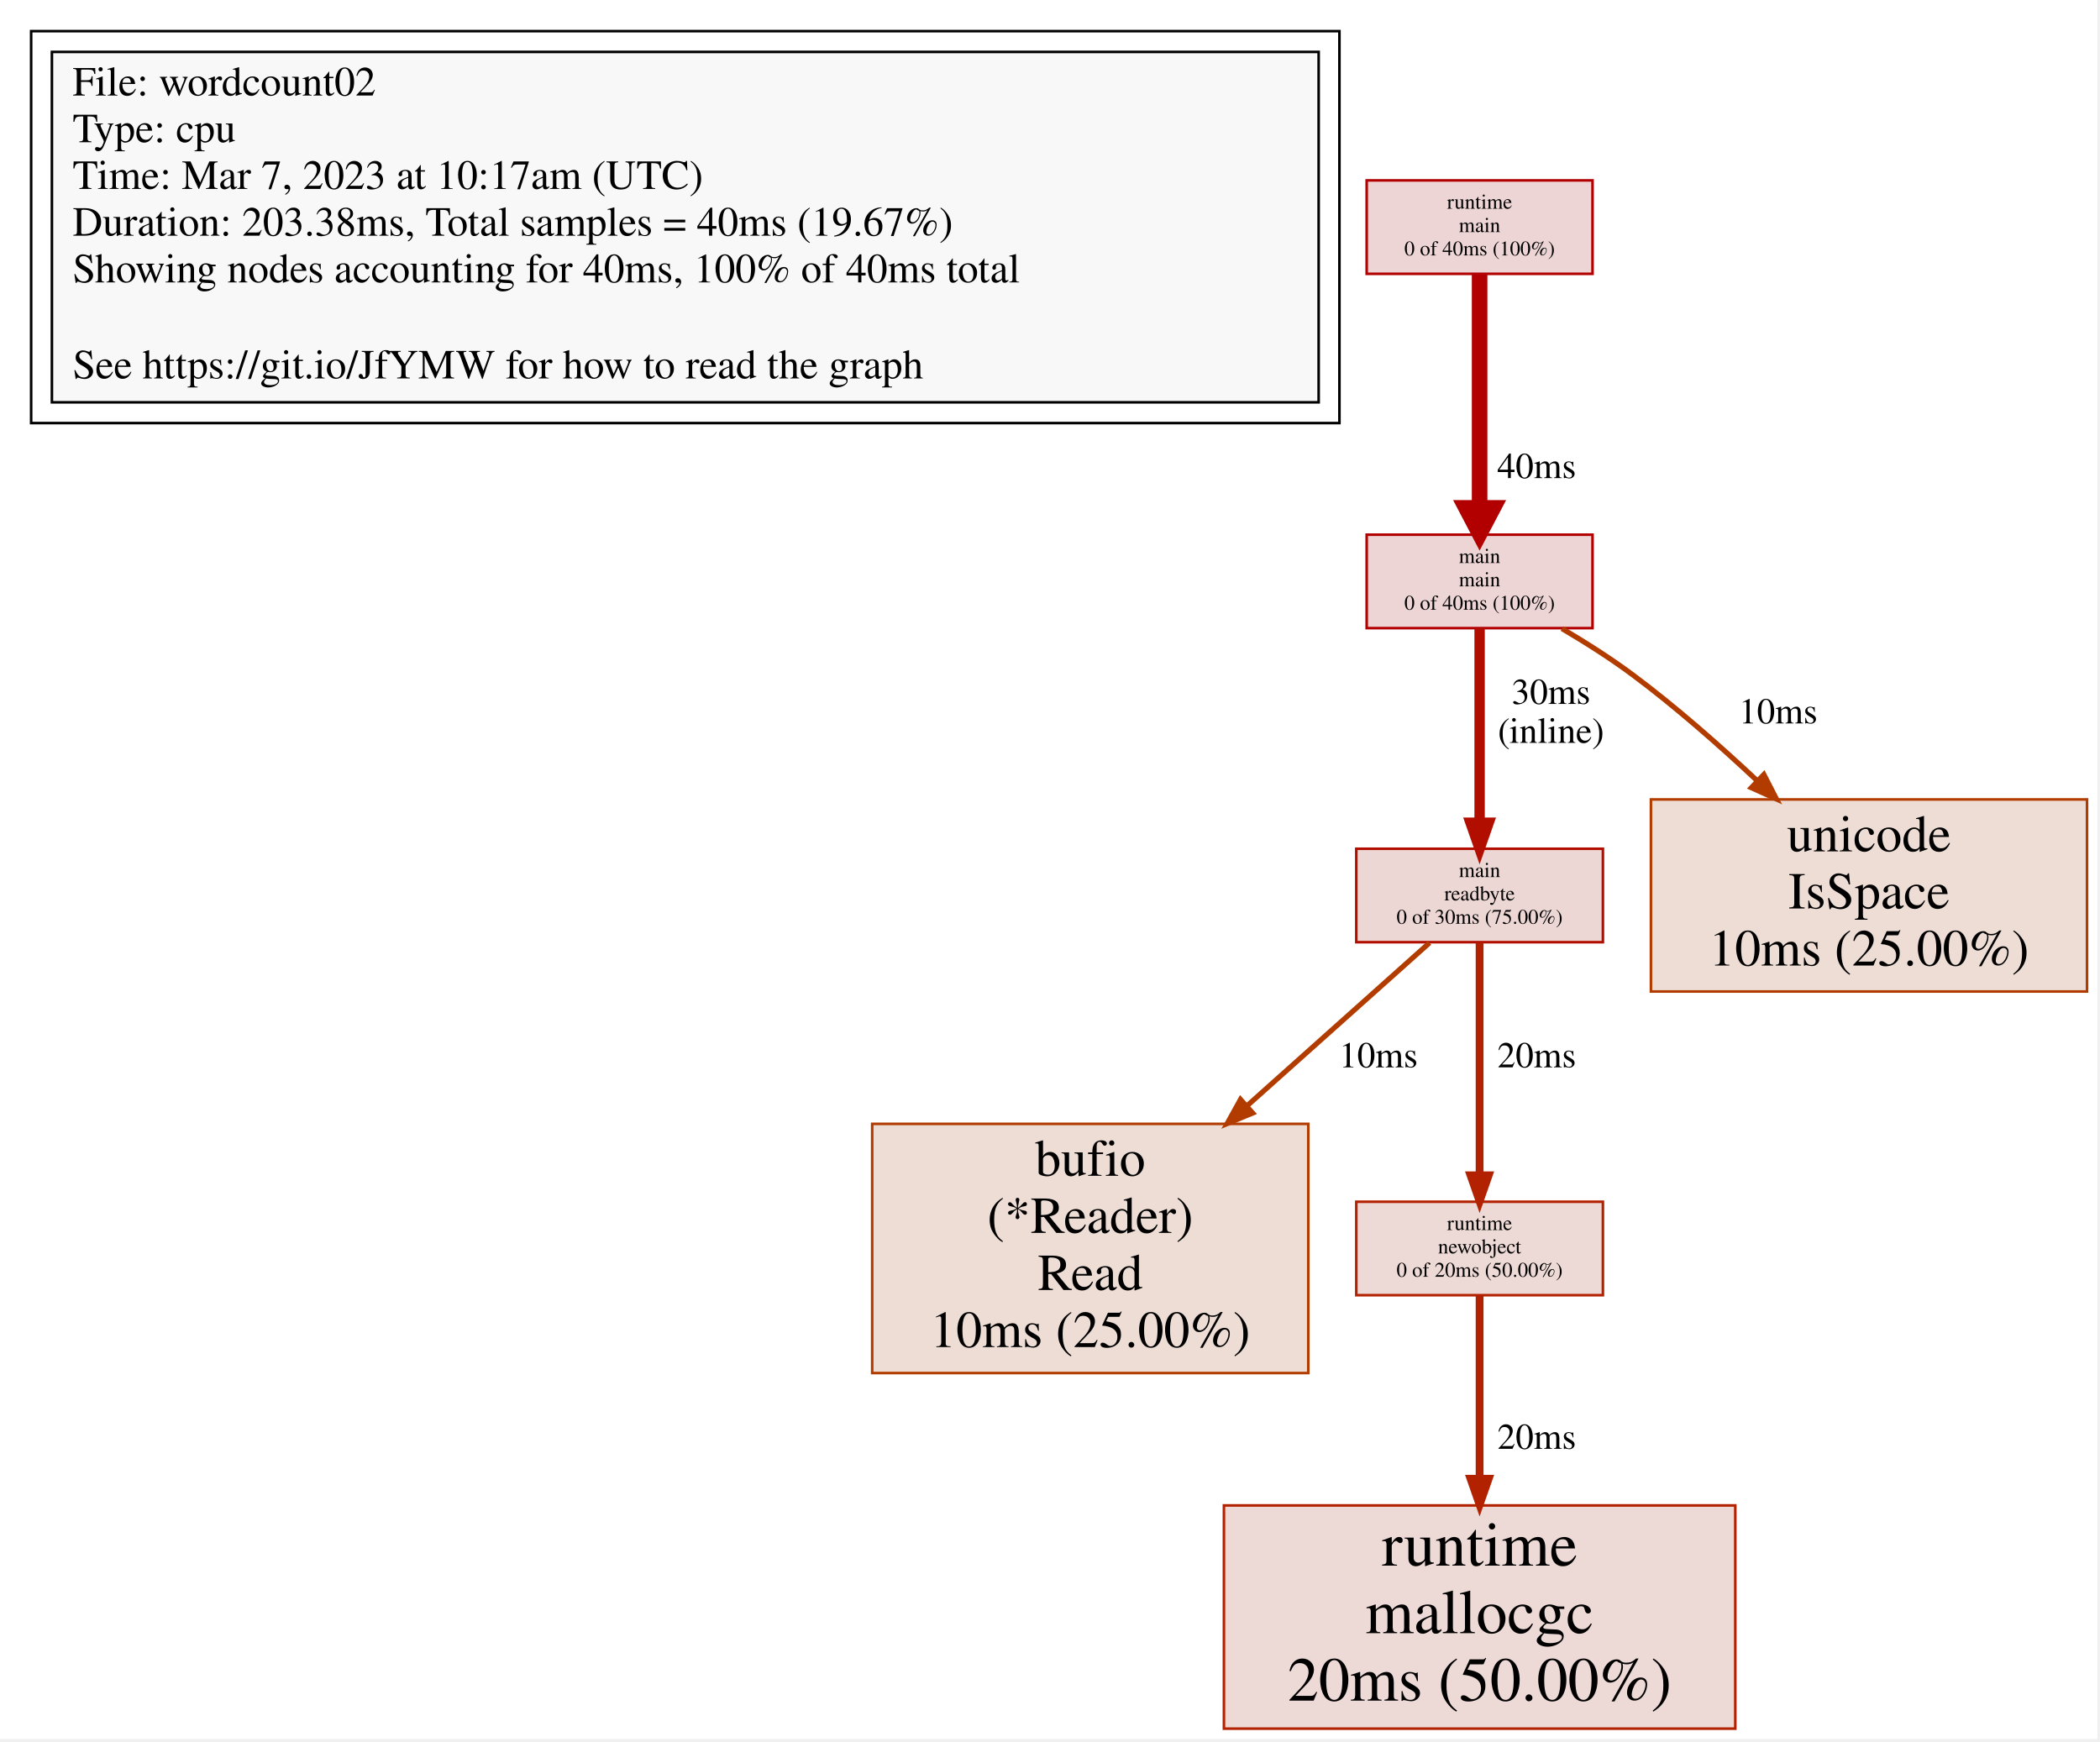
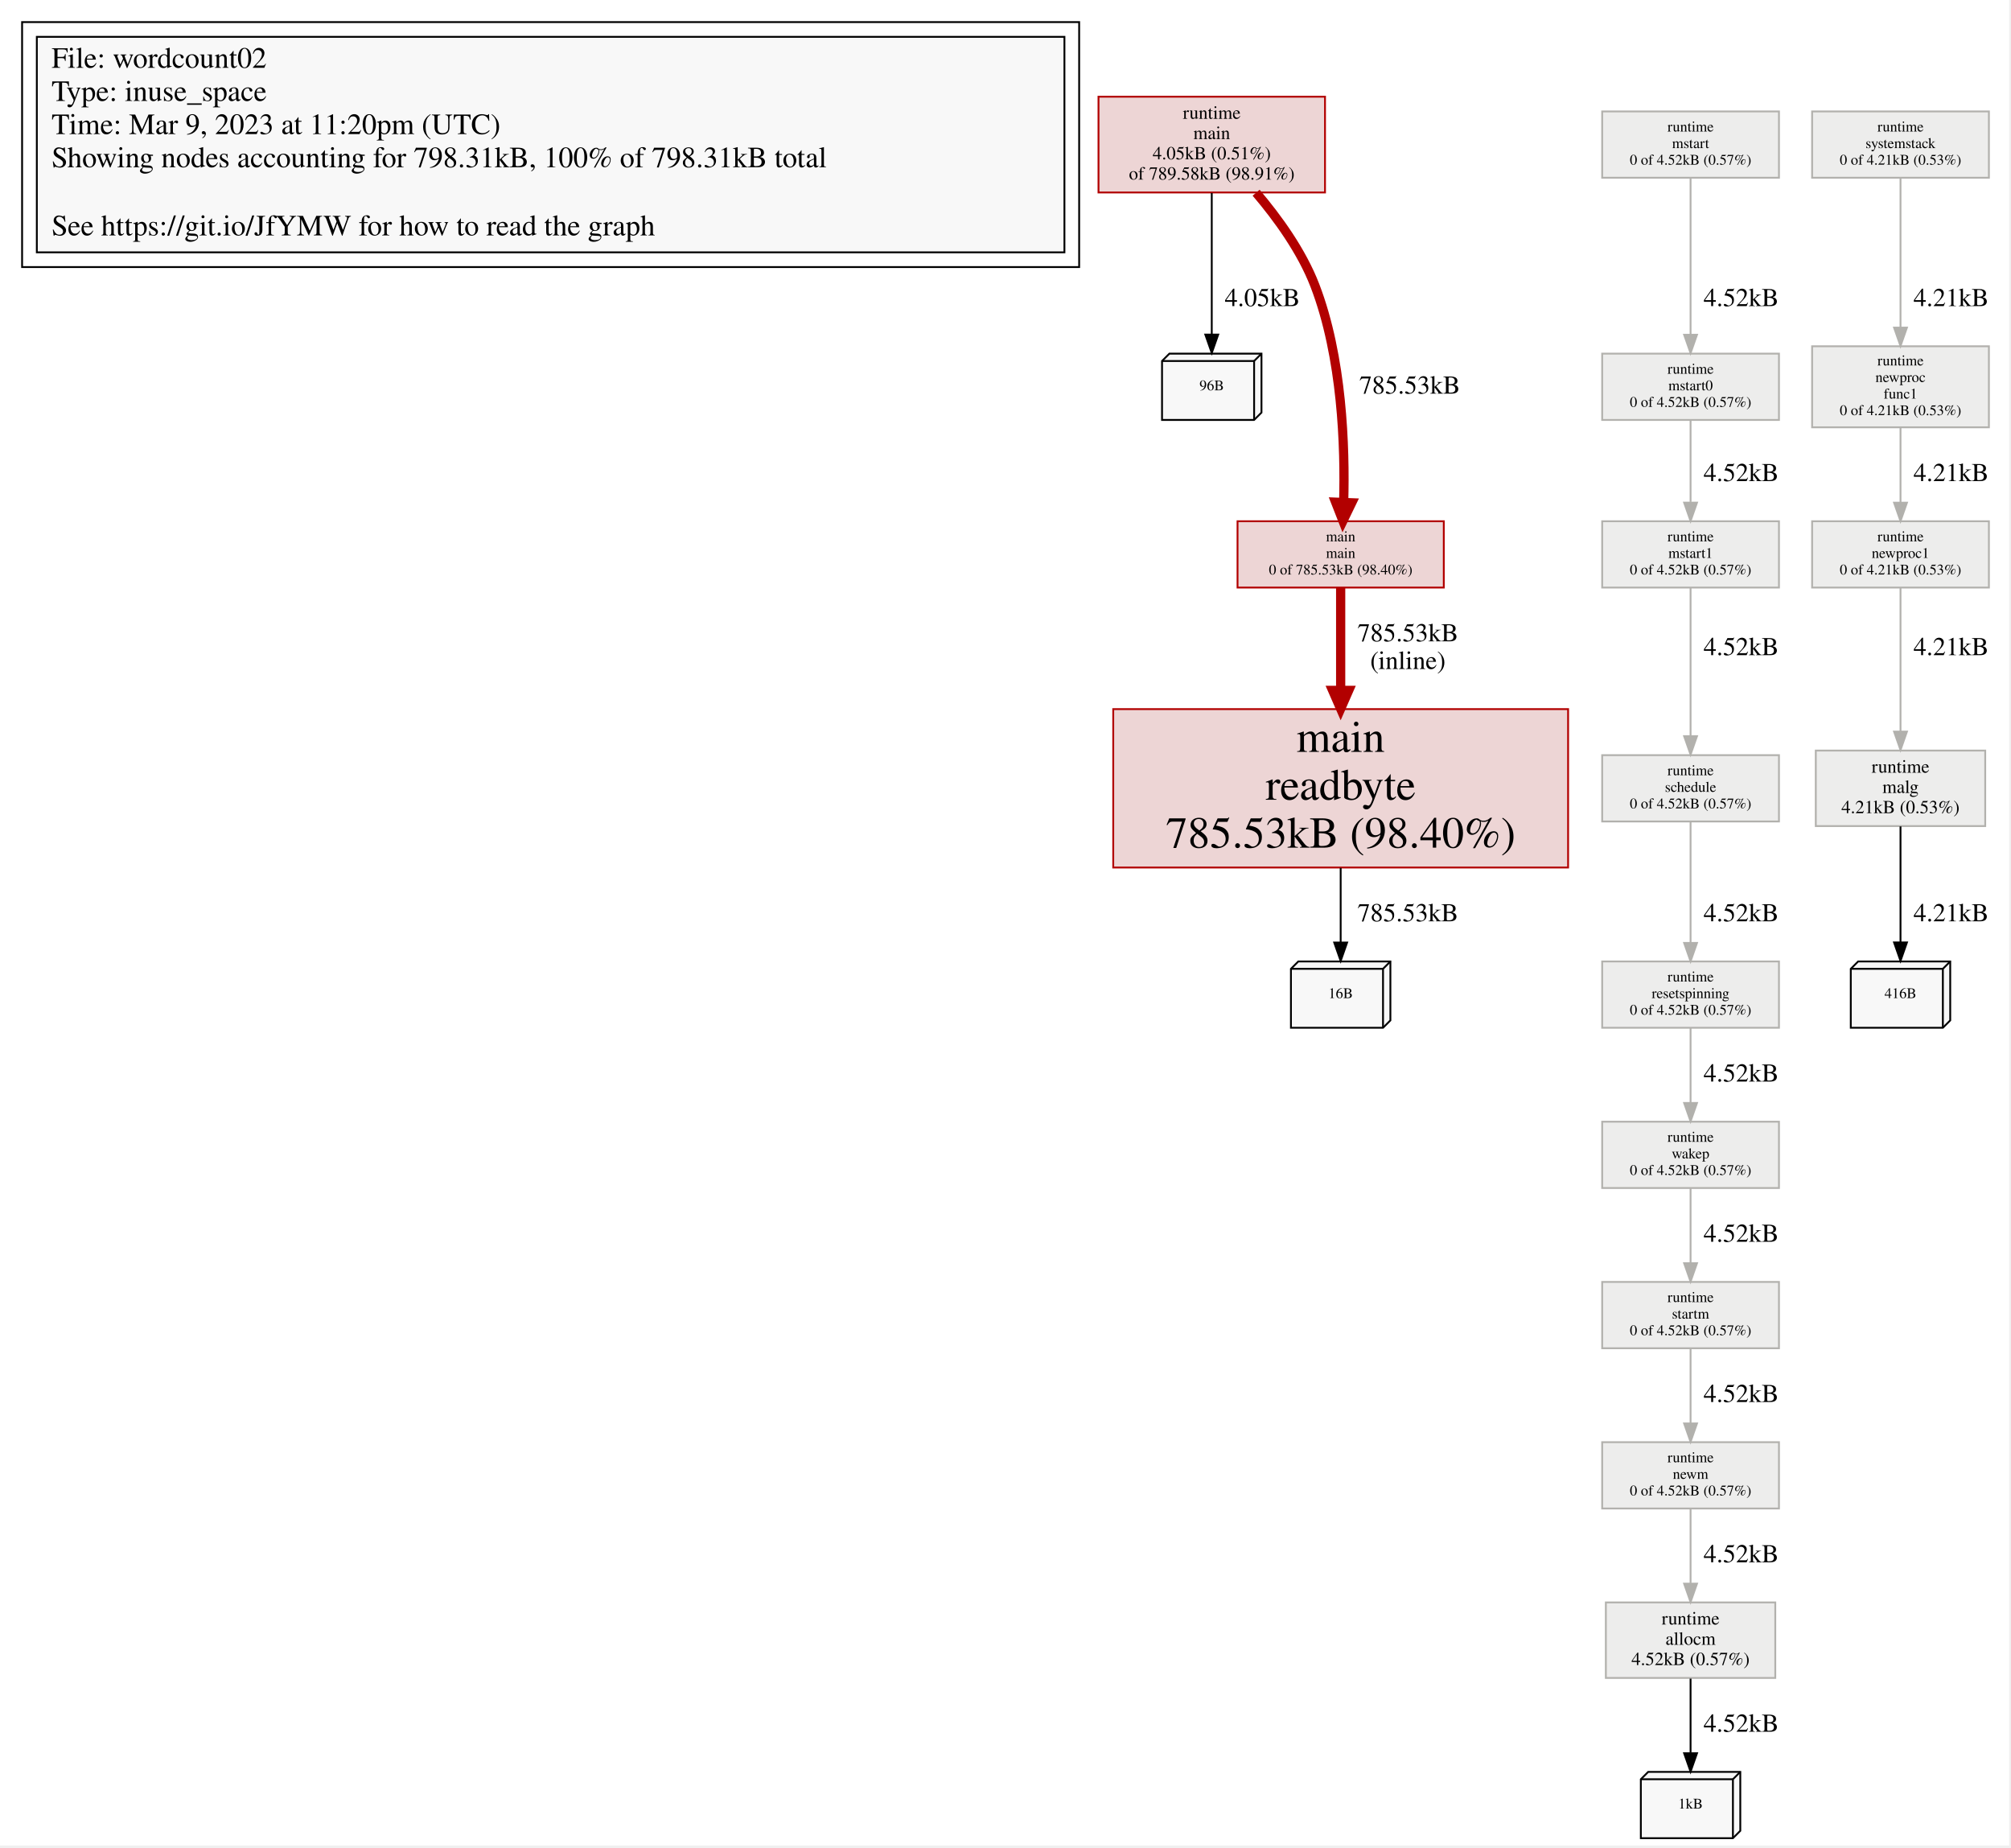
<svg xmlns="http://www.w3.org/2000/svg" xmlns:xlink="http://www.w3.org/1999/xlink" width="100%" height="100%">
  <g id="viewport" transform="scale(0.5,0.5) translate(0,0)">
-     <g id="graph0" class="graph" transform="scale(1 1) rotate(0) translate(4 666)">
-       <polygon fill="white" stroke="transparent" points="-4,4 -4,-666 804,-666 804,4 -4,4" />
+     <g id="graph0" class="graph" transform="scale(1 1) rotate(0) translate(4 998)">
+       <polygon fill="white" stroke="transparent" points="-4,4 -4,-998 1087,-998 1087,4 -4,4" />
      <g id="clust1" class="cluster">
-         <polygon fill="none" stroke="black" points="8,-503 8,-654 512,-654 512,-503 8,-503" />
+         <polygon fill="none" stroke="black" points="8,-853 8,-986 582,-986 582,-853 8,-853" />
      </g>
      <g id="node1" class="node">
        <g id="a_node1">
          <a xlink:title="wordcount02">
-             <polygon fill="#f8f8f8" stroke="black" points="504,-646 16,-646 16,-511 504,-511 504,-646" />
-             <text text-anchor="start" x="24" y="-629.2" font-family="Times,serif" font-size="16.00">File: wordcount02</text>
-             <text text-anchor="start" x="24" y="-611.2" font-family="Times,serif" font-size="16.00">Type: cpu</text>
-             <text text-anchor="start" x="24" y="-593.2" font-family="Times,serif" font-size="16.00">Time: Mar 7, 2023 at 10:17am (UTC)</text>
-             <text text-anchor="start" x="24" y="-575.2" font-family="Times,serif" font-size="16.00">Duration: 203.38ms, Total samples = 40ms (19.67%)</text>
-             <text text-anchor="start" x="24" y="-557.2" font-family="Times,serif" font-size="16.00">Showing nodes accounting for 40ms, 100% of 40ms total</text>
-             <text text-anchor="start" x="24" y="-520.2" font-family="Times,serif" font-size="16.00">See https://git.io/JfYMW for how to read the graph</text>
+             <polygon fill="#f8f8f8" stroke="black" points="574,-978 16,-978 16,-861 574,-861 574,-978" />
+             <text text-anchor="start" x="24" y="-961.2" font-family="Times,serif" font-size="16.00">File: wordcount02</text>
+             <text text-anchor="start" x="24" y="-943.2" font-family="Times,serif" font-size="16.00">Type: inuse_space</text>
+             <text text-anchor="start" x="24" y="-925.2" font-family="Times,serif" font-size="16.00">Time: Mar 9, 2023 at 11:20pm (UTC)</text>
+             <text text-anchor="start" x="24" y="-907.2" font-family="Times,serif" font-size="16.00">Showing nodes accounting for 798.31kB, 100% of 798.31kB total</text>
+             <text text-anchor="start" x="24" y="-870.2" font-family="Times,serif" font-size="16.00">See https://git.io/JfYMW for how to read the graph</text>
          </a>
        </g>
      </g>
      <g id="node1" class="node">
        <g id="a_node1">
-           <a xlink:title="runtime.main (40ms)">
-             <polygon fill="#edd5d5" stroke="#b20000" points="609.5,-596.5 522.5,-596.5 522.5,-560.5 609.5,-560.5 609.5,-596.5" />
-             <text text-anchor="middle" x="566" y="-585.6" font-family="Times,serif" font-size="8.00">runtime</text>
-             <text text-anchor="middle" x="566" y="-576.6" font-family="Times,serif" font-size="8.00">main</text>
-             <text text-anchor="middle" x="566" y="-567.6" font-family="Times,serif" font-size="8.00">0 of 40ms (100%)</text>
+           <a xlink:title="main.readbyte (785.53kB)">
+             <polygon fill="#edd5d5" stroke="#b20000" points="847.5,-613 600.5,-613 600.5,-527 847.5,-527 847.5,-613" />
+             <text text-anchor="middle" x="724" y="-589.8" font-family="Times,serif" font-size="24.00">main</text>
+             <text text-anchor="middle" x="724" y="-563.8" font-family="Times,serif" font-size="24.00">readbyte</text>
+             <text text-anchor="middle" x="724" y="-537.8" font-family="Times,serif" font-size="24.00">785.53kB (98.40%)</text>
+           </a>
+         </g>
+       </g>
+       <g id="NN1_0" class="node">
+         <g id="a_NN1_0">
+           <a xlink:title="785.53kB">
+             <polygon fill="#f8f8f8" stroke="black" points="751,-476 701,-476 697,-472 697,-440 747,-440 751,-444 751,-476" />
+             <polyline fill="none" stroke="black" points="747,-472 697,-472 " />
+             <polyline fill="none" stroke="black" points="747,-472 747,-440 " />
+             <polyline fill="none" stroke="black" points="747,-472 751,-476 " />
+             <text text-anchor="middle" x="724" y="-456.1" font-family="Times,serif" font-size="8.00">16B</text>
+           </a>
+         </g>
+       </g>
+       <g id="edge1" class="edge">
+         <g id="a_edge1">
+           <a xlink:title="785.53kB">
+             <path fill="none" stroke="black" d="M724,-526.79C724,-513.2 724,-498.5 724,-486.28" />
+             <polygon fill="black" stroke="black" points="727.5,-486.27 724,-476.27 720.5,-486.27 727.5,-486.27" />
+           </a>
+         </g>
+         <g id="a_edge1-label">
+           <a xlink:title="785.53kB">
+             <text text-anchor="middle" x="760.5" y="-497.8" font-family="Times,serif" font-size="14.00"> 785.53kB</text>
+           </a>
+         </g>
+       </g>
+       <g id="node2" class="node">
+         <g id="a_node2">
+           <a xlink:title="runtime.main (789.58kB)">
+             <polygon fill="#edd5d5" stroke="#b20000" points="715.5,-945.5 592.5,-945.5 592.5,-893.5 715.5,-893.5 715.5,-945.5" />
+             <text text-anchor="middle" x="654" y="-933.5" font-family="Times,serif" font-size="10.00">runtime</text>
+             <text text-anchor="middle" x="654" y="-922.5" font-family="Times,serif" font-size="10.00">main</text>
+             <text text-anchor="middle" x="654" y="-911.5" font-family="Times,serif" font-size="10.00">4.05kB (0.51%)</text>
+             <text text-anchor="middle" x="654" y="-900.5" font-family="Times,serif" font-size="10.00">of 789.58kB (98.91%)</text>
+           </a>
+         </g>
+       </g>
+       <g id="NN2_0" class="node">
+         <g id="a_NN2_0">
+           <a xlink:title="4.05kB">
+             <polygon fill="#f8f8f8" stroke="black" points="681,-806 631,-806 627,-802 627,-770 677,-770 681,-774 681,-806" />
+             <polyline fill="none" stroke="black" points="677,-802 627,-802 " />
+             <polyline fill="none" stroke="black" points="677,-802 677,-770 " />
+             <polyline fill="none" stroke="black" points="677,-802 681,-806 " />
+             <text text-anchor="middle" x="654" y="-786.1" font-family="Times,serif" font-size="8.00">96B</text>
+           </a>
+         </g>
+       </g>
+       <g id="edge2" class="edge">
+         <g id="a_edge2">
+           <a xlink:title="4.05kB">
+             <path fill="none" stroke="black" d="M654,-893.22C654,-871.11 654,-839.06 654,-816.36" />
+             <polygon fill="black" stroke="black" points="657.5,-816.35 654,-806.35 650.5,-816.35 657.5,-816.35" />
+           </a>
+         </g>
+         <g id="a_edge2-label">
+           <a xlink:title="4.05kB">
+             <text text-anchor="middle" x="681.5" y="-831.8" font-family="Times,serif" font-size="14.00"> 4.05kB</text>
+           </a>
+         </g>
+       </g>
+       <g id="node7" class="node">
+         <g id="a_node7">
+           <a xlink:title="main.main (785.53kB)">
+             <polygon fill="#edd5d5" stroke="#b20000" points="780,-715 668,-715 668,-679 780,-679 780,-715" />
+             <text text-anchor="middle" x="724" y="-704.1" font-family="Times,serif" font-size="8.00">main</text>
+             <text text-anchor="middle" x="724" y="-695.1" font-family="Times,serif" font-size="8.00">main</text>
+             <text text-anchor="middle" x="724" y="-686.1" font-family="Times,serif" font-size="8.00">0 of 785.53kB (98.40%)</text>
+           </a>
+         </g>
+       </g>
+       <g id="edge6" class="edge">
+         <g id="a_edge6">
+           <a xlink:title="runtime.main -&gt; main.main (785.53kB)">
+             <path fill="none" stroke="#b20000" stroke-width="5" d="M678.09,-893.37C689.8,-879.6 702.85,-861.58 710,-843 724.96,-804.11 726.46,-755.21 725.63,-725.3" />
+             <polygon fill="#b20000" stroke="#b20000" stroke-width="5" points="730,-725.02 725.24,-715.2 721.26,-725.36 730,-725.02" />
+           </a>
+         </g>
+         <g id="a_edge6-label">
+           <a xlink:title="runtime.main -&gt; main.main (785.53kB)">
+             <text text-anchor="middle" x="761.5" y="-784.3" font-family="Times,serif" font-size="14.00"> 785.53kB</text>
          </a>
        </g>
      </g>
      <g id="node3" class="node">
        <g id="a_node3">
-           <a xlink:title="main.main (40ms)">
-             <polygon fill="#edd5d5" stroke="#b20000" points="609.5,-460 522.5,-460 522.5,-424 609.5,-424 609.5,-460" />
-             <text text-anchor="middle" x="566" y="-449.1" font-family="Times,serif" font-size="8.00">main</text>
-             <text text-anchor="middle" x="566" y="-440.1" font-family="Times,serif" font-size="8.00">main</text>
-             <text text-anchor="middle" x="566" y="-431.1" font-family="Times,serif" font-size="8.00">0 of 40ms (100%)</text>
-           </a>
-         </g>
-       </g>
-       <g id="edge1" class="edge">
-         <g id="a_edge1">
-           <a xlink:title="runtime.main -&gt; main.main (40ms)">
-             <path fill="none" stroke="#b20000" stroke-width="6" d="M566,-560.47C566,-537.85 566,-497.64 566,-470.64" />
-             <polygon fill="#b20000" stroke="#b20000" stroke-width="6" points="571.25,-470.32 566,-460.32 560.75,-470.32 571.25,-470.32" />
-           </a>
-         </g>
-         <g id="a_edge1-label">
-           <a xlink:title="runtime.main -&gt; main.main (40ms)">
-             <text text-anchor="middle" x="588" y="-481.8" font-family="Times,serif" font-size="14.00"> 40ms</text>
-           </a>
-         </g>
-       </g>
-       <g id="node2" class="node">
-         <g id="a_node2">
-           <a xlink:title="runtime.mallocgc (20ms)">
-             <polygon fill="#edd9d5" stroke="#b22100" points="664.5,-86 467.5,-86 467.5,0 664.5,0 664.5,-86" />
-             <text text-anchor="middle" x="566" y="-62.8" font-family="Times,serif" font-size="24.00">runtime</text>
-             <text text-anchor="middle" x="566" y="-36.8" font-family="Times,serif" font-size="24.00">mallocgc</text>
-             <text text-anchor="middle" x="566" y="-10.8" font-family="Times,serif" font-size="24.00">20ms (50.00%)</text>
+           <a xlink:title="runtime.allocm (4.52kB)">
+             <polygon fill="#ededec" stroke="#b2b1ad" points="960,-128 868,-128 868,-87 960,-87 960,-128" />
+             <text text-anchor="middle" x="914" y="-116" font-family="Times,serif" font-size="10.00">runtime</text>
+             <text text-anchor="middle" x="914" y="-105" font-family="Times,serif" font-size="10.00">allocm</text>
+             <text text-anchor="middle" x="914" y="-94" font-family="Times,serif" font-size="10.00">4.52kB (0.57%)</text>
+           </a>
+         </g>
+       </g>
+       <g id="NN3_0" class="node">
+         <g id="a_NN3_0">
+           <a xlink:title="4.52kB">
+             <polygon fill="#f8f8f8" stroke="black" points="941,-36 891,-36 887,-32 887,0 937,0 941,-4 941,-36" />
+             <polyline fill="none" stroke="black" points="937,-32 887,-32 " />
+             <polyline fill="none" stroke="black" points="937,-32 937,0 " />
+             <polyline fill="none" stroke="black" points="937,-32 941,-36 " />
+             <text text-anchor="middle" x="914" y="-16.1" font-family="Times,serif" font-size="8.00">1kB</text>
+           </a>
+         </g>
+       </g>
+       <g id="edge3" class="edge">
+         <g id="a_edge3">
+           <a xlink:title="4.52kB">
+             <path fill="none" stroke="black" d="M914,-86.64C914,-74.75 914,-59.45 914,-46.41" />
+             <polygon fill="black" stroke="black" points="917.5,-46.12 914,-36.12 910.5,-46.12 917.5,-46.12" />
+           </a>
+         </g>
+         <g id="a_edge3-label">
+           <a xlink:title="4.52kB">
+             <text text-anchor="middle" x="941.5" y="-57.8" font-family="Times,serif" font-size="14.00"> 4.52kB</text>
          </a>
        </g>
      </g>
      <g id="node4" class="node">
        <g id="a_node4">
-           <a xlink:title="main.readbyte (30ms)">
-             <polygon fill="#edd7d5" stroke="#b20e00" points="613.5,-339 518.5,-339 518.5,-303 613.5,-303 613.5,-339" />
-             <text text-anchor="middle" x="566" y="-328.1" font-family="Times,serif" font-size="8.00">main</text>
-             <text text-anchor="middle" x="566" y="-319.1" font-family="Times,serif" font-size="8.00">readbyte</text>
-             <text text-anchor="middle" x="566" y="-310.1" font-family="Times,serif" font-size="8.00">0 of 30ms (75.00%)</text>
-           </a>
-         </g>
-       </g>
-       <g id="edge2" class="edge">
-         <g id="a_edge2">
-           <a xlink:title="main.main -&gt; main.readbyte (30ms)">
-             <path fill="none" stroke="#b20e00" stroke-width="4" d="M566,-423.95C566,-404.42 566,-372.16 566,-349.16" />
-             <polygon fill="#b20e00" stroke="#b20e00" stroke-width="4" points="569.5,-349.02 566,-339.02 562.5,-349.02 569.5,-349.02" />
-           </a>
-         </g>
-         <g id="a_edge2-label">
-           <a xlink:title="main.main -&gt; main.readbyte (30ms)">
-             <text text-anchor="middle" x="593.5" y="-394.8" font-family="Times,serif" font-size="14.00"> 30ms</text>
-             <text text-anchor="middle" x="593.5" y="-379.8" font-family="Times,serif" font-size="14.00"> (inline)</text>
+           <a xlink:title="runtime.malg (4.21kB)">
+             <polygon fill="#ededec" stroke="#b2b1ad" points="1074,-590.5 982,-590.5 982,-549.5 1074,-549.5 1074,-590.5" />
+             <text text-anchor="middle" x="1028" y="-578.5" font-family="Times,serif" font-size="10.00">runtime</text>
+             <text text-anchor="middle" x="1028" y="-567.5" font-family="Times,serif" font-size="10.00">malg</text>
+             <text text-anchor="middle" x="1028" y="-556.5" font-family="Times,serif" font-size="10.00">4.21kB (0.53%)</text>
+           </a>
+         </g>
+       </g>
+       <g id="NN4_0" class="node">
+         <g id="a_NN4_0">
+           <a xlink:title="4.21kB">
+             <polygon fill="#f8f8f8" stroke="black" points="1055,-476 1005,-476 1001,-472 1001,-440 1051,-440 1055,-444 1055,-476" />
+             <polyline fill="none" stroke="black" points="1051,-472 1001,-472 " />
+             <polyline fill="none" stroke="black" points="1051,-472 1051,-440 " />
+             <polyline fill="none" stroke="black" points="1051,-472 1055,-476 " />
+             <text text-anchor="middle" x="1028" y="-456.1" font-family="Times,serif" font-size="8.00">416B</text>
+           </a>
+         </g>
+       </g>
+       <g id="edge4" class="edge">
+         <g id="a_edge4">
+           <a xlink:title="4.21kB">
+             <path fill="none" stroke="black" d="M1028,-549.33C1028,-531.81 1028,-506 1028,-486.45" />
+             <polygon fill="black" stroke="black" points="1031.5,-486.32 1028,-476.32 1024.5,-486.32 1031.5,-486.32" />
+           </a>
+         </g>
+         <g id="a_edge4-label">
+           <a xlink:title="4.21kB">
+             <text text-anchor="middle" x="1055.5" y="-497.8" font-family="Times,serif" font-size="14.00"> 4.21kB</text>
+           </a>
+         </g>
+       </g>
+       <g id="node5" class="node">
+         <g id="a_node5">
+           <a xlink:title="runtime.mstart (4.52kB)">
+             <polygon fill="#ededec" stroke="#b2b1ad" points="962,-937.5 866,-937.5 866,-901.5 962,-901.5 962,-937.5" />
+             <text text-anchor="middle" x="914" y="-926.6" font-family="Times,serif" font-size="8.00">runtime</text>
+             <text text-anchor="middle" x="914" y="-917.6" font-family="Times,serif" font-size="8.00">mstart</text>
+             <text text-anchor="middle" x="914" y="-908.6" font-family="Times,serif" font-size="8.00">0 of 4.52kB (0.57%)</text>
+           </a>
+         </g>
+       </g>
+       <g id="node8" class="node">
+         <g id="a_node8">
+           <a xlink:title="runtime.mstart0 (4.52kB)">
+             <polygon fill="#ededec" stroke="#b2b1ad" points="962,-806 866,-806 866,-770 962,-770 962,-806" />
+             <text text-anchor="middle" x="914" y="-795.1" font-family="Times,serif" font-size="8.00">runtime</text>
+             <text text-anchor="middle" x="914" y="-786.1" font-family="Times,serif" font-size="8.00">mstart0</text>
+             <text text-anchor="middle" x="914" y="-777.1" font-family="Times,serif" font-size="8.00">0 of 4.52kB (0.57%)</text>
+           </a>
+         </g>
+       </g>
+       <g id="edge7" class="edge">
+         <g id="a_edge7">
+           <a xlink:title="runtime.mstart -&gt; runtime.mstart0 (4.52kB)">
+             <path fill="none" stroke="#b2b1ad" d="M914,-901.3C914,-879.63 914,-842.12 914,-816.46" />
+             <polygon fill="#b2b1ad" stroke="#b2b1ad" points="917.5,-816.27 914,-806.27 910.5,-816.27 917.5,-816.27" />
+           </a>
+         </g>
+         <g id="a_edge7-label">
+           <a xlink:title="runtime.mstart -&gt; runtime.mstart0 (4.52kB)">
+             <text text-anchor="middle" x="941.5" y="-831.8" font-family="Times,serif" font-size="14.00"> 4.52kB</text>
          </a>
        </g>
      </g>
      <g id="node6" class="node">
        <g id="a_node6">
-           <a xlink:title="unicode.IsSpace (10ms)">
-             <polygon fill="#edddd5" stroke="#b23c00" points="800,-358 632,-358 632,-284 800,-284 800,-358" />
-             <text text-anchor="middle" x="716" y="-338" font-family="Times,serif" font-size="20.00">unicode</text>
-             <text text-anchor="middle" x="716" y="-316" font-family="Times,serif" font-size="20.00">IsSpace</text>
-             <text text-anchor="middle" x="716" y="-294" font-family="Times,serif" font-size="20.00">10ms (25.00%)</text>
+           <a xlink:title="runtime.systemstack (4.21kB)">
+             <polygon fill="#ededec" stroke="#b2b1ad" points="1076,-937.5 980,-937.5 980,-901.5 1076,-901.5 1076,-937.5" />
+             <text text-anchor="middle" x="1028" y="-926.6" font-family="Times,serif" font-size="8.00">runtime</text>
+             <text text-anchor="middle" x="1028" y="-917.6" font-family="Times,serif" font-size="8.00">systemstack</text>
+             <text text-anchor="middle" x="1028" y="-908.6" font-family="Times,serif" font-size="8.00">0 of 4.21kB (0.53%)</text>
+           </a>
+         </g>
+       </g>
+       <g id="node11" class="node">
+         <g id="a_node11">
+           <a xlink:title="runtime.newproc.func1 (4.21kB)">
+             <polygon fill="#ededec" stroke="#b2b1ad" points="1076,-810 980,-810 980,-766 1076,-766 1076,-810" />
+             <text text-anchor="middle" x="1028" y="-799.6" font-family="Times,serif" font-size="8.00">runtime</text>
+             <text text-anchor="middle" x="1028" y="-790.6" font-family="Times,serif" font-size="8.00">newproc</text>
+             <text text-anchor="middle" x="1028" y="-781.6" font-family="Times,serif" font-size="8.00">func1</text>
+             <text text-anchor="middle" x="1028" y="-772.6" font-family="Times,serif" font-size="8.00">0 of 4.21kB (0.53%)</text>
+           </a>
+         </g>
+       </g>
+       <g id="edge17" class="edge">
+         <g id="a_edge17">
+           <a xlink:title="runtime.systemstack -&gt; runtime.newproc.func1 (4.21kB)">
+             <path fill="none" stroke="#b2b1ad" d="M1028,-901.3C1028,-880.71 1028,-845.83 1028,-820.39" />
+             <polygon fill="#b2b1ad" stroke="#b2b1ad" points="1031.5,-820.14 1028,-810.14 1024.5,-820.14 1031.5,-820.14" />
+           </a>
+         </g>
+         <g id="a_edge17-label">
+           <a xlink:title="runtime.systemstack -&gt; runtime.newproc.func1 (4.21kB)">
+             <text text-anchor="middle" x="1055.5" y="-831.8" font-family="Times,serif" font-size="14.00"> 4.21kB</text>
          </a>
        </g>
      </g>
      <g id="edge5" class="edge">
        <g id="a_edge5">
-           <a xlink:title="main.main -&gt; unicode.IsSpace (10ms)">
-             <path fill="none" stroke="#b23c00" stroke-width="2" d="M597.71,-423.84C606.78,-418.49 616.5,-412.33 625,-406 641.44,-393.75 658.26,-378.96 672.9,-365.24" />
-             <polygon fill="#b23c00" stroke="#b23c00" stroke-width="2" points="675.5,-367.6 680.34,-358.18 670.68,-362.52 675.5,-367.6" />
+           <a xlink:title="main.main -&gt; main.readbyte (785.53kB)">
+             <path fill="none" stroke="#b20000" stroke-width="5" d="M724,-678.88C724,-664.53 724,-643.26 724,-623.39" />
+             <polygon fill="#b20000" stroke="#b20000" stroke-width="5" points="728.38,-623.17 724,-613.17 719.63,-623.17 728.38,-623.17" />
          </a>
        </g>
        <g id="a_edge5-label">
-           <a xlink:title="main.main -&gt; unicode.IsSpace (10ms)">
-             <text text-anchor="middle" x="681" y="-387.3" font-family="Times,serif" font-size="14.00"> 10ms</text>
-           </a>
-         </g>
-       </g>
-       <g id="node5" class="node">
-         <g id="a_node5">
-           <a xlink:title="bufio.(*Reader).Read (10ms)">
-             <polygon fill="#edddd5" stroke="#b23c00" points="500,-233 332,-233 332,-137 500,-137 500,-233" />
-             <text text-anchor="middle" x="416" y="-213" font-family="Times,serif" font-size="20.00">bufio</text>
-             <text text-anchor="middle" x="416" y="-191" font-family="Times,serif" font-size="20.00">(*Reader)</text>
-             <text text-anchor="middle" x="416" y="-169" font-family="Times,serif" font-size="20.00">Read</text>
-             <text text-anchor="middle" x="416" y="-147" font-family="Times,serif" font-size="20.00">10ms (25.00%)</text>
-           </a>
-         </g>
-       </g>
-       <g id="edge6" class="edge">
-         <g id="a_edge6">
-           <a xlink:title="main.readbyte -&gt; bufio.(*Reader).Read (10ms)">
-             <path fill="none" stroke="#b23c00" stroke-width="2" d="M546.7,-302.76C528.91,-286.87 501.56,-262.43 476.46,-240.01" />
-             <polygon fill="#b23c00" stroke="#b23c00" stroke-width="2" points="478.55,-237.18 468.76,-233.13 473.89,-242.4 478.55,-237.18" />
-           </a>
-         </g>
-         <g id="a_edge6-label">
-           <a xlink:title="main.readbyte -&gt; bufio.(*Reader).Read (10ms)">
-             <text text-anchor="middle" x="527" y="-254.8" font-family="Times,serif" font-size="14.00"> 10ms</text>
-           </a>
-         </g>
-       </g>
-       <g id="node7" class="node">
-         <g id="a_node7">
-           <a xlink:title="runtime.newobject (20ms)">
-             <polygon fill="#edd9d5" stroke="#b22100" points="613.5,-203 518.5,-203 518.5,-167 613.5,-167 613.5,-203" />
-             <text text-anchor="middle" x="566" y="-192.1" font-family="Times,serif" font-size="8.00">runtime</text>
-             <text text-anchor="middle" x="566" y="-183.1" font-family="Times,serif" font-size="8.00">newobject</text>
-             <text text-anchor="middle" x="566" y="-174.1" font-family="Times,serif" font-size="8.00">0 of 20ms (50.00%)</text>
-           </a>
-         </g>
-       </g>
-       <g id="edge3" class="edge">
-         <g id="a_edge3">
-           <a xlink:title="main.readbyte -&gt; runtime.newobject (20ms)">
-             <path fill="none" stroke="#b22100" stroke-width="3" d="M566,-302.76C566,-280.14 566,-240.2 566,-213.42" />
-             <polygon fill="#b22100" stroke="#b22100" stroke-width="3" points="569.5,-213.18 566,-203.18 562.5,-213.18 569.5,-213.18" />
-           </a>
-         </g>
-         <g id="a_edge3-label">
-           <a xlink:title="main.readbyte -&gt; runtime.newobject (20ms)">
-             <text text-anchor="middle" x="588" y="-254.8" font-family="Times,serif" font-size="14.00"> 20ms</text>
-           </a>
-         </g>
-       </g>
-       <g id="edge4" class="edge">
-         <g id="a_edge4">
-           <a xlink:title="runtime.newobject -&gt; runtime.mallocgc (20ms)">
-             <path fill="none" stroke="#b22100" stroke-width="3" d="M566,-166.83C566,-149.31 566,-121.24 566,-96.35" />
-             <polygon fill="#b22100" stroke="#b22100" stroke-width="3" points="569.5,-96.28 566,-86.28 562.5,-96.28 569.5,-96.28" />
-           </a>
-         </g>
-         <g id="a_edge4-label">
-           <a xlink:title="runtime.newobject -&gt; runtime.mallocgc (20ms)">
-             <text text-anchor="middle" x="588" y="-107.8" font-family="Times,serif" font-size="14.00"> 20ms</text>
+           <a xlink:title="main.main -&gt; main.readbyte (785.53kB)">
+             <text text-anchor="middle" x="760.5" y="-649.8" font-family="Times,serif" font-size="14.00"> 785.53kB</text>
+             <text text-anchor="middle" x="760.5" y="-634.8" font-family="Times,serif" font-size="14.00"> (inline)</text>
+           </a>
+         </g>
+       </g>
+       <g id="node9" class="node">
+         <g id="a_node9">
+           <a xlink:title="runtime.mstart1 (4.52kB)">
+             <polygon fill="#ededec" stroke="#b2b1ad" points="962,-715 866,-715 866,-679 962,-679 962,-715" />
+             <text text-anchor="middle" x="914" y="-704.1" font-family="Times,serif" font-size="8.00">runtime</text>
+             <text text-anchor="middle" x="914" y="-695.1" font-family="Times,serif" font-size="8.00">mstart1</text>
+             <text text-anchor="middle" x="914" y="-686.1" font-family="Times,serif" font-size="8.00">0 of 4.52kB (0.57%)</text>
+           </a>
+         </g>
+       </g>
+       <g id="edge8" class="edge">
+         <g id="a_edge8">
+           <a xlink:title="runtime.mstart0 -&gt; runtime.mstart1 (4.52kB)">
+             <path fill="none" stroke="#b2b1ad" d="M914,-769.84C914,-757.28 914,-739.98 914,-725.5" />
+             <polygon fill="#b2b1ad" stroke="#b2b1ad" points="917.5,-725.11 914,-715.11 910.5,-725.11 917.5,-725.11" />
+           </a>
+         </g>
+         <g id="a_edge8-label">
+           <a xlink:title="runtime.mstart0 -&gt; runtime.mstart1 (4.52kB)">
+             <text text-anchor="middle" x="941.5" y="-736.8" font-family="Times,serif" font-size="14.00"> 4.52kB</text>
+           </a>
+         </g>
+       </g>
+       <g id="node14" class="node">
+         <g id="a_node14">
+           <a xlink:title="runtime.schedule (4.52kB)">
+             <polygon fill="#ededec" stroke="#b2b1ad" points="962,-588 866,-588 866,-552 962,-552 962,-588" />
+             <text text-anchor="middle" x="914" y="-577.1" font-family="Times,serif" font-size="8.00">runtime</text>
+             <text text-anchor="middle" x="914" y="-568.1" font-family="Times,serif" font-size="8.00">schedule</text>
+             <text text-anchor="middle" x="914" y="-559.1" font-family="Times,serif" font-size="8.00">0 of 4.52kB (0.57%)</text>
+           </a>
+         </g>
+       </g>
+       <g id="edge9" class="edge">
+         <g id="a_edge9">
+           <a xlink:title="runtime.mstart1 -&gt; runtime.schedule (4.52kB)">
+             <path fill="none" stroke="#b2b1ad" d="M914,-678.88C914,-658.15 914,-622.95 914,-598.42" />
+             <polygon fill="#b2b1ad" stroke="#b2b1ad" points="917.5,-598.31 914,-588.31 910.5,-598.31 917.5,-598.31" />
+           </a>
+         </g>
+         <g id="a_edge9-label">
+           <a xlink:title="runtime.mstart1 -&gt; runtime.schedule (4.52kB)">
+             <text text-anchor="middle" x="941.5" y="-642.3" font-family="Times,serif" font-size="14.00"> 4.52kB</text>
+           </a>
+         </g>
+       </g>
+       <g id="node10" class="node">
+         <g id="a_node10">
+           <a xlink:title="runtime.newm (4.52kB)">
+             <polygon fill="#ededec" stroke="#b2b1ad" points="962,-215 866,-215 866,-179 962,-179 962,-215" />
+             <text text-anchor="middle" x="914" y="-204.1" font-family="Times,serif" font-size="8.00">runtime</text>
+             <text text-anchor="middle" x="914" y="-195.1" font-family="Times,serif" font-size="8.00">newm</text>
+             <text text-anchor="middle" x="914" y="-186.1" font-family="Times,serif" font-size="8.00">0 of 4.52kB (0.57%)</text>
+           </a>
+         </g>
+       </g>
+       <g id="edge10" class="edge">
+         <g id="a_edge10">
+           <a xlink:title="runtime.newm -&gt; runtime.allocm (4.52kB)">
+             <path fill="none" stroke="#b2b1ad" d="M914,-178.71C914,-167.24 914,-151.87 914,-138.44" />
+             <polygon fill="#b2b1ad" stroke="#b2b1ad" points="917.5,-138.19 914,-128.19 910.5,-138.19 917.5,-138.19" />
+           </a>
+         </g>
+         <g id="a_edge10-label">
+           <a xlink:title="runtime.newm -&gt; runtime.allocm (4.52kB)">
+             <text text-anchor="middle" x="941.5" y="-149.8" font-family="Times,serif" font-size="14.00"> 4.52kB</text>
+           </a>
+         </g>
+       </g>
+       <g id="node12" class="node">
+         <g id="a_node12">
+           <a xlink:title="runtime.newproc1 (4.21kB)">
+             <polygon fill="#ededec" stroke="#b2b1ad" points="1076,-715 980,-715 980,-679 1076,-679 1076,-715" />
+             <text text-anchor="middle" x="1028" y="-704.1" font-family="Times,serif" font-size="8.00">runtime</text>
+             <text text-anchor="middle" x="1028" y="-695.1" font-family="Times,serif" font-size="8.00">newproc1</text>
+             <text text-anchor="middle" x="1028" y="-686.1" font-family="Times,serif" font-size="8.00">0 of 4.21kB (0.53%)</text>
+           </a>
+         </g>
+       </g>
+       <g id="edge15" class="edge">
+         <g id="a_edge15">
+           <a xlink:title="runtime.newproc.func1 -&gt; runtime.newproc1 (4.21kB)">
+             <path fill="none" stroke="#b2b1ad" d="M1028,-765.91C1028,-753.78 1028,-738.41 1028,-725.36" />
+             <polygon fill="#b2b1ad" stroke="#b2b1ad" points="1031.5,-725.07 1028,-715.07 1024.5,-725.07 1031.5,-725.07" />
+           </a>
+         </g>
+         <g id="a_edge15-label">
+           <a xlink:title="runtime.newproc.func1 -&gt; runtime.newproc1 (4.21kB)">
+             <text text-anchor="middle" x="1055.5" y="-736.8" font-family="Times,serif" font-size="14.00"> 4.21kB</text>
+           </a>
+         </g>
+       </g>
+       <g id="edge16" class="edge">
+         <g id="a_edge16">
+           <a xlink:title="runtime.newproc1 -&gt; runtime.malg (4.21kB)">
+             <path fill="none" stroke="#b2b1ad" d="M1028,-678.88C1028,-658.85 1028,-625.31 1028,-600.94" />
+             <polygon fill="#b2b1ad" stroke="#b2b1ad" points="1031.5,-600.79 1028,-590.79 1024.5,-600.79 1031.5,-600.79" />
+           </a>
+         </g>
+         <g id="a_edge16-label">
+           <a xlink:title="runtime.newproc1 -&gt; runtime.malg (4.21kB)">
+             <text text-anchor="middle" x="1055.5" y="-642.3" font-family="Times,serif" font-size="14.00"> 4.21kB</text>
+           </a>
+         </g>
+       </g>
+       <g id="node13" class="node">
+         <g id="a_node13">
+           <a xlink:title="runtime.resetspinning (4.52kB)">
+             <polygon fill="#ededec" stroke="#b2b1ad" points="962,-476 866,-476 866,-440 962,-440 962,-476" />
+             <text text-anchor="middle" x="914" y="-465.1" font-family="Times,serif" font-size="8.00">runtime</text>
+             <text text-anchor="middle" x="914" y="-456.1" font-family="Times,serif" font-size="8.00">resetspinning</text>
+             <text text-anchor="middle" x="914" y="-447.1" font-family="Times,serif" font-size="8.00">0 of 4.52kB (0.57%)</text>
+           </a>
+         </g>
+       </g>
+       <g id="node16" class="node">
+         <g id="a_node16">
+           <a xlink:title="runtime.wakep (4.52kB)">
+             <polygon fill="#ededec" stroke="#b2b1ad" points="962,-389 866,-389 866,-353 962,-353 962,-389" />
+             <text text-anchor="middle" x="914" y="-378.1" font-family="Times,serif" font-size="8.00">runtime</text>
+             <text text-anchor="middle" x="914" y="-369.1" font-family="Times,serif" font-size="8.00">wakep</text>
+             <text text-anchor="middle" x="914" y="-360.1" font-family="Times,serif" font-size="8.00">0 of 4.52kB (0.57%)</text>
+           </a>
+         </g>
+       </g>
+       <g id="edge11" class="edge">
+         <g id="a_edge11">
+           <a xlink:title="runtime.resetspinning -&gt; runtime.wakep (4.52kB)">
+             <path fill="none" stroke="#b2b1ad" d="M914,-439.8C914,-428.16 914,-412.55 914,-399.24" />
+             <polygon fill="#b2b1ad" stroke="#b2b1ad" points="917.5,-399.18 914,-389.18 910.5,-399.18 917.5,-399.18" />
+           </a>
+         </g>
+         <g id="a_edge11-label">
+           <a xlink:title="runtime.resetspinning -&gt; runtime.wakep (4.52kB)">
+             <text text-anchor="middle" x="941.5" y="-410.8" font-family="Times,serif" font-size="14.00"> 4.52kB</text>
+           </a>
+         </g>
+       </g>
+       <g id="edge12" class="edge">
+         <g id="a_edge12">
+           <a xlink:title="runtime.schedule -&gt; runtime.resetspinning (4.52kB)">
+             <path fill="none" stroke="#b2b1ad" d="M914,-551.81C914,-534.21 914,-506.61 914,-486.07" />
+             <polygon fill="#b2b1ad" stroke="#b2b1ad" points="917.5,-486.07 914,-476.07 910.5,-486.07 917.5,-486.07" />
+           </a>
+         </g>
+         <g id="a_edge12-label">
+           <a xlink:title="runtime.schedule -&gt; runtime.resetspinning (4.52kB)">
+             <text text-anchor="middle" x="941.5" y="-497.8" font-family="Times,serif" font-size="14.00"> 4.52kB</text>
+           </a>
+         </g>
+       </g>
+       <g id="node15" class="node">
+         <g id="a_node15">
+           <a xlink:title="runtime.startm (4.52kB)">
+             <polygon fill="#ededec" stroke="#b2b1ad" points="962,-302 866,-302 866,-266 962,-266 962,-302" />
+             <text text-anchor="middle" x="914" y="-291.1" font-family="Times,serif" font-size="8.00">runtime</text>
+             <text text-anchor="middle" x="914" y="-282.1" font-family="Times,serif" font-size="8.00">startm</text>
+             <text text-anchor="middle" x="914" y="-273.1" font-family="Times,serif" font-size="8.00">0 of 4.52kB (0.57%)</text>
+           </a>
+         </g>
+       </g>
+       <g id="edge13" class="edge">
+         <g id="a_edge13">
+           <a xlink:title="runtime.startm -&gt; runtime.newm (4.52kB)">
+             <path fill="none" stroke="#b2b1ad" d="M914,-265.8C914,-254.16 914,-238.55 914,-225.24" />
+             <polygon fill="#b2b1ad" stroke="#b2b1ad" points="917.5,-225.18 914,-215.18 910.5,-225.18 917.5,-225.18" />
+           </a>
+         </g>
+         <g id="a_edge13-label">
+           <a xlink:title="runtime.startm -&gt; runtime.newm (4.52kB)">
+             <text text-anchor="middle" x="941.5" y="-236.8" font-family="Times,serif" font-size="14.00"> 4.52kB</text>
+           </a>
+         </g>
+       </g>
+       <g id="edge14" class="edge">
+         <g id="a_edge14">
+           <a xlink:title="runtime.wakep -&gt; runtime.startm (4.52kB)">
+             <path fill="none" stroke="#b2b1ad" d="M914,-352.8C914,-341.16 914,-325.55 914,-312.24" />
+             <polygon fill="#b2b1ad" stroke="#b2b1ad" points="917.5,-312.18 914,-302.18 910.5,-312.18 917.5,-312.18" />
+           </a>
+         </g>
+         <g id="a_edge14-label">
+           <a xlink:title="runtime.wakep -&gt; runtime.startm (4.52kB)">
+             <text text-anchor="middle" x="941.5" y="-323.8" font-family="Times,serif" font-size="14.00"> 4.52kB</text>
          </a>
        </g>
      </g>
    </g>
  </g>
</svg>
